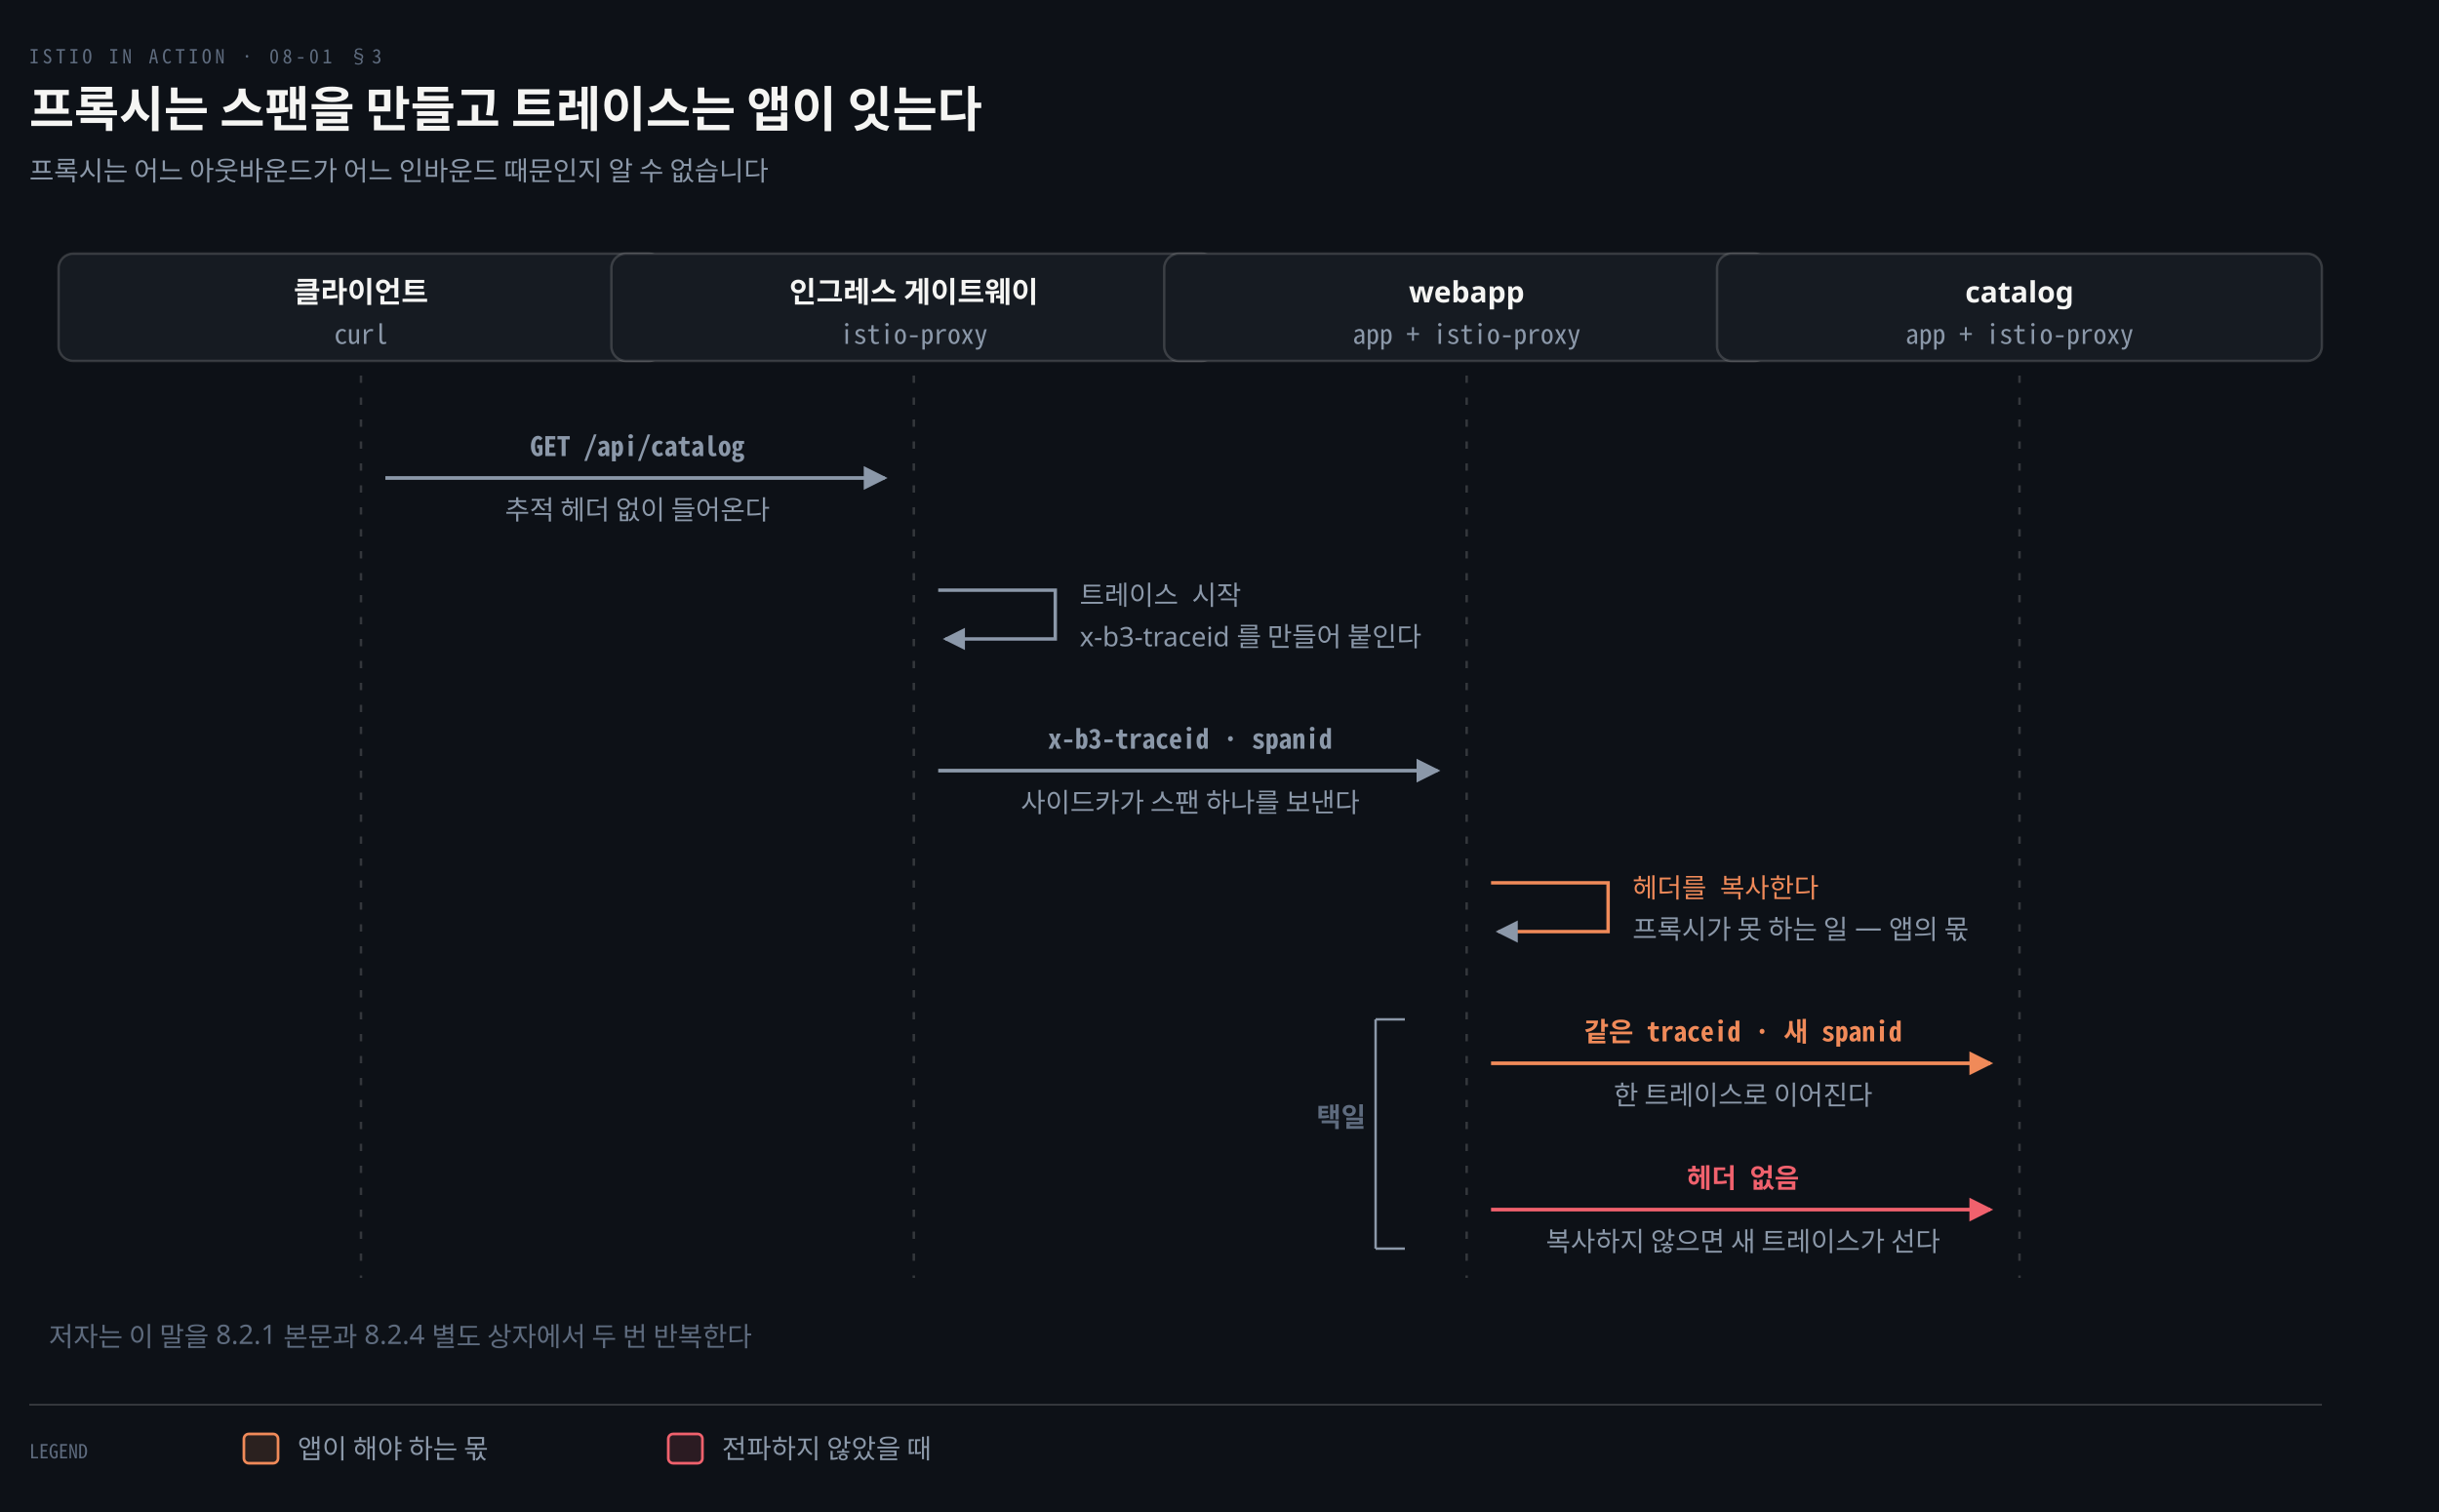
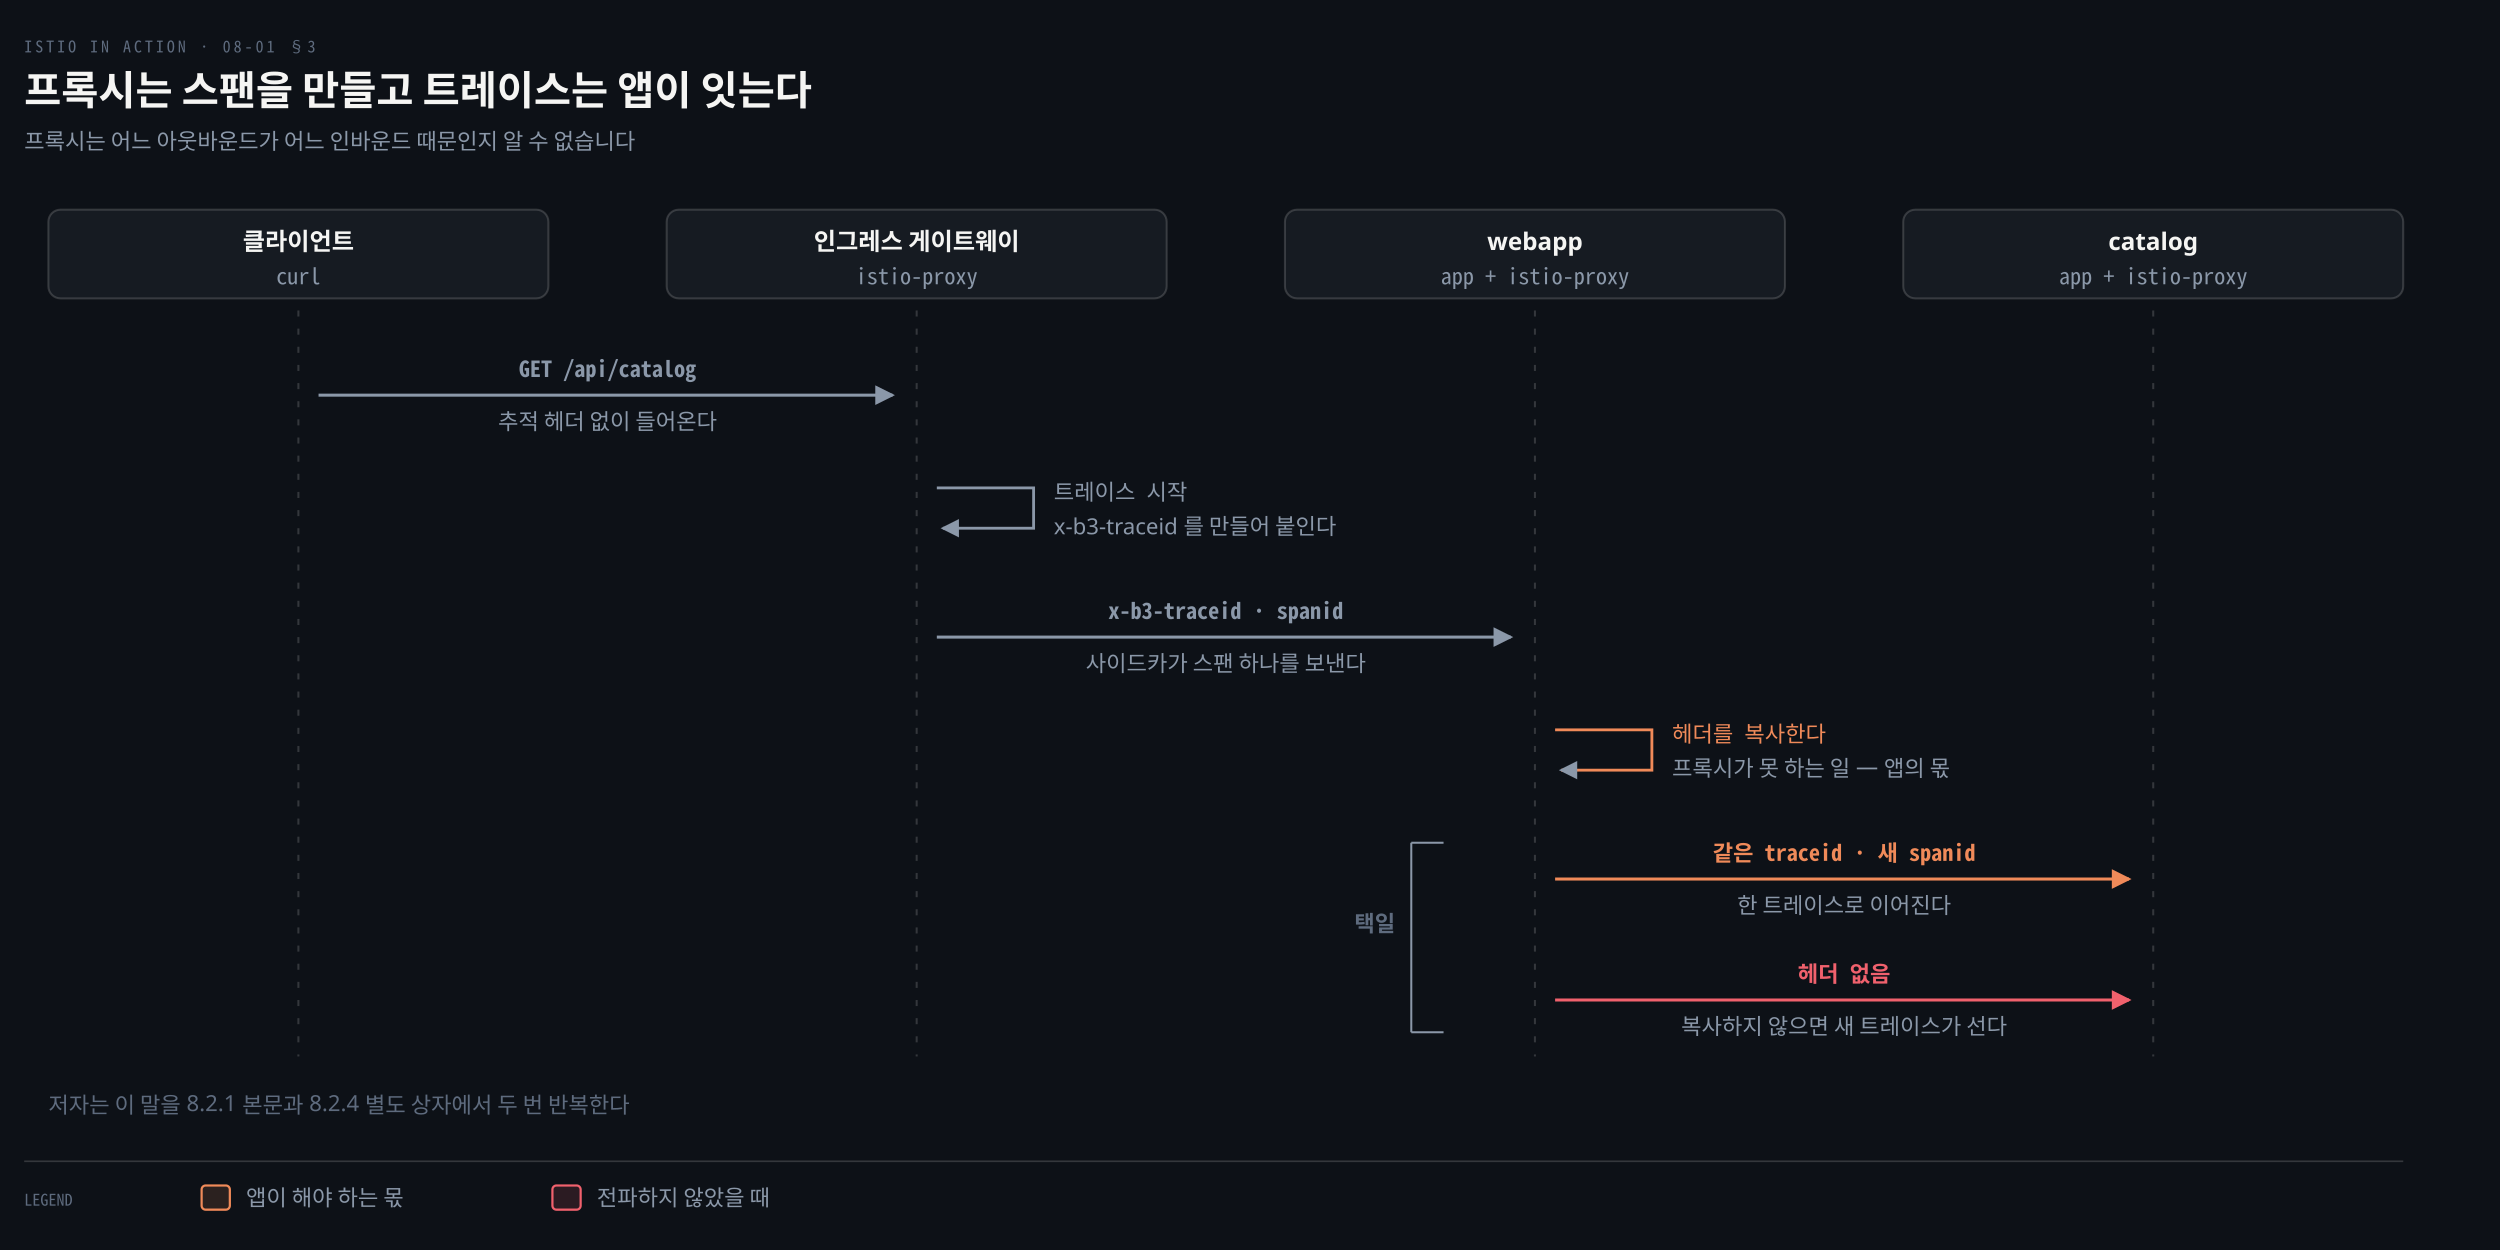
- <svg xmlns="http://www.w3.org/2000/svg" viewBox="0 0 1000 620" width="100%" role="img" aria-labelledby="dt dd">
+ <svg xmlns="http://www.w3.org/2000/svg" viewBox="0 0 1240 620" width="100%" role="img" aria-labelledby="dt dd">
  <defs>
    <marker id="ar" viewBox="0 0 8 8" refX="7" refY="4" markerWidth="6.5" markerHeight="6.5" orient="auto">
      <path d="M0 0 L8 4 L0 8 z" fill="#8B98A9" />
    </marker>
    <marker id="ok" viewBox="0 0 8 8" refX="7" refY="4" markerWidth="6.5" markerHeight="6.5" orient="auto">
      <path d="M0 0 L8 4 L0 8 z" fill="#3FB98C" />
    </marker>
    <marker id="warn" viewBox="0 0 8 8" refX="7" refY="4" markerWidth="6.5" markerHeight="6.5" orient="auto">
      <path d="M0 0 L8 4 L0 8 z" fill="#E3B341" />
    </marker>
    <marker id="bad" viewBox="0 0 8 8" refX="7" refY="4" markerWidth="6.5" markerHeight="6.5" orient="auto">
      <path d="M0 0 L8 4 L0 8 z" fill="#F0616D" />
    </marker>
    <marker id="info" viewBox="0 0 8 8" refX="7" refY="4" markerWidth="6.5" markerHeight="6.5" orient="auto">
      <path d="M0 0 L8 4 L0 8 z" fill="#6A95D8" />
    </marker>
    <marker id="acc" viewBox="0 0 8 8" refX="7" refY="4" markerWidth="6.5" markerHeight="6.5" orient="auto">
      <path d="M0 0 L8 4 L0 8 z" fill="#F08A59" />
    </marker>
    <marker id="soft" viewBox="0 0 8 8" refX="7" refY="4" markerWidth="6.5" markerHeight="6.5" orient="auto">
      <path d="M0 0 L8 4 L0 8 z" fill="#5E6B7E" />
    </marker>
  </defs>
-   <rect width="1000" height="620" fill="#0D1117" />
+   <rect width="1240" height="620" fill="#0D1117" />
  <text x="12" y="26" font-family="'Geist Mono','Noto Sans Mono CJK KR',monospace" font-size="8" letter-spacing="0.18em" fill="#5E6B7E">ISTIO IN ACTION · 08-01 §3</text>
  <text x="12" y="52" font-family="'Geist','Apple SD Gothic Neo','Noto Sans KR','Malgun Gothic',sans-serif" font-size="20" font-weight="600" fill="#F5F5F3">프록시는 스팬을 만들고 트레이스는 앱이 잇는다</text>
  <text x="12" y="74" font-family="'Geist','Apple SD Gothic Neo','Noto Sans KR','Malgun Gothic',sans-serif" font-size="11" fill="#8B98A9">프록시는 어느 아웃바운드가 어느 인바운드 때문인지 알 수 없습니다</text>
  <rect x="24.0" y="104" width="248" height="44" rx="6" fill="#161B22" stroke="rgba(191,192,192,0.22)" stroke-width="1.0" />
  <text x="148.0" y="124" text-anchor="middle" font-family="'Geist','Apple SD Gothic Neo','Noto Sans KR','Malgun Gothic',sans-serif" font-size="12" font-weight="600" fill="#F5F5F3">클라이언트</text>
  <text x="148.0" y="141" text-anchor="middle" font-family="'Geist Mono','Noto Sans Mono CJK KR',monospace" font-size="11" font-weight="400" fill="#8B98A9">curl</text>
-   <rect x="250.667" y="104" width="248" height="44" rx="6" fill="#161B22" stroke="rgba(191,192,192,0.22)" stroke-width="1.0" />
-   <text x="374.667" y="124" text-anchor="middle" font-family="'Geist','Apple SD Gothic Neo','Noto Sans KR','Malgun Gothic',sans-serif" font-size="12" font-weight="600" fill="#F5F5F3">인그레스 게이트웨이</text>
-   <text x="374.667" y="141" text-anchor="middle" font-family="'Geist Mono','Noto Sans Mono CJK KR',monospace" font-size="11" font-weight="400" fill="#8B98A9">istio-proxy</text>
-   <rect x="477.333" y="104" width="248" height="44" rx="6" fill="#161B22" stroke="rgba(191,192,192,0.22)" stroke-width="1.0" />
-   <text x="601.333" y="124" text-anchor="middle" font-family="'Geist','Apple SD Gothic Neo','Noto Sans KR','Malgun Gothic',sans-serif" font-size="12" font-weight="600" fill="#F5F5F3">webapp</text>
-   <text x="601.333" y="141" text-anchor="middle" font-family="'Geist Mono','Noto Sans Mono CJK KR',monospace" font-size="11" font-weight="400" fill="#8B98A9">app + istio-proxy</text>
-   <rect x="704.0" y="104" width="248" height="44" rx="6" fill="#161B22" stroke="rgba(191,192,192,0.22)" stroke-width="1.0" />
-   <text x="828.0" y="124" text-anchor="middle" font-family="'Geist','Apple SD Gothic Neo','Noto Sans KR','Malgun Gothic',sans-serif" font-size="12" font-weight="600" fill="#F5F5F3">catalog</text>
-   <text x="828.0" y="141" text-anchor="middle" font-family="'Geist Mono','Noto Sans Mono CJK KR',monospace" font-size="11" font-weight="400" fill="#8B98A9">app + istio-proxy</text>
+   <rect x="330.667" y="104" width="248" height="44" rx="6" fill="#161B22" stroke="rgba(191,192,192,0.22)" stroke-width="1.0" />
+   <text x="454.667" y="124" text-anchor="middle" font-family="'Geist','Apple SD Gothic Neo','Noto Sans KR','Malgun Gothic',sans-serif" font-size="12" font-weight="600" fill="#F5F5F3">인그레스 게이트웨이</text>
+   <text x="454.667" y="141" text-anchor="middle" font-family="'Geist Mono','Noto Sans Mono CJK KR',monospace" font-size="11" font-weight="400" fill="#8B98A9">istio-proxy</text>
+   <rect x="637.333" y="104" width="248" height="44" rx="6" fill="#161B22" stroke="rgba(191,192,192,0.22)" stroke-width="1.0" />
+   <text x="761.333" y="124" text-anchor="middle" font-family="'Geist','Apple SD Gothic Neo','Noto Sans KR','Malgun Gothic',sans-serif" font-size="12" font-weight="600" fill="#F5F5F3">webapp</text>
+   <text x="761.333" y="141" text-anchor="middle" font-family="'Geist Mono','Noto Sans Mono CJK KR',monospace" font-size="11" font-weight="400" fill="#8B98A9">app + istio-proxy</text>
+   <rect x="944.0" y="104" width="248" height="44" rx="6" fill="#161B22" stroke="rgba(191,192,192,0.22)" stroke-width="1.0" />
+   <text x="1068.0" y="124" text-anchor="middle" font-family="'Geist','Apple SD Gothic Neo','Noto Sans KR','Malgun Gothic',sans-serif" font-size="12" font-weight="600" fill="#F5F5F3">catalog</text>
+   <text x="1068.0" y="141" text-anchor="middle" font-family="'Geist Mono','Noto Sans Mono CJK KR',monospace" font-size="11" font-weight="400" fill="#8B98A9">app + istio-proxy</text>
  <line x1="148.0" y1="154" x2="148.0" y2="524" stroke="rgba(191,192,192,0.22)" stroke-width="1.0" stroke-dasharray="3 6" />
-   <line x1="374.667" y1="154" x2="374.667" y2="524" stroke="rgba(191,192,192,0.22)" stroke-width="1.0" stroke-dasharray="3 6" />
-   <line x1="601.333" y1="154" x2="601.333" y2="524" stroke="rgba(191,192,192,0.22)" stroke-width="1.0" stroke-dasharray="3 6" />
-   <line x1="828.0" y1="154" x2="828.0" y2="524" stroke="rgba(191,192,192,0.22)" stroke-width="1.0" stroke-dasharray="3 6" />
-   <path d="M 158.0 196 L 362.667 196" fill="none" stroke="#8B98A9" stroke-width="1.5" marker-end="url(#ar)" />
-   <text x="261.333" y="187" text-anchor="middle" font-family="'Geist Mono','Noto Sans Mono CJK KR',monospace" font-size="11" font-weight="600" fill="#8B98A9">GET /api/catalog</text>
-   <text x="261.333" y="213" text-anchor="middle" font-family="'Geist','Apple SD Gothic Neo','Noto Sans KR','Malgun Gothic',sans-serif" font-size="11" font-weight="400" fill="#8B98A9">추적 헤더 없이 들어온다</text>
-   <path d="M 384.667 242 L 432.667 242 L 432.667 262 L 387.667 262" fill="none" stroke="#8B98A9" stroke-width="1.4" marker-end="url(#ar)" />
-   <text x="442.667" y="248" text-anchor="start" font-family="'Geist Mono','Noto Sans Mono CJK KR',monospace" font-size="11" font-weight="400" fill="#8B98A9">트레이스 시작</text>
-   <text x="442.667" y="265" text-anchor="start" font-family="'Geist','Apple SD Gothic Neo','Noto Sans KR','Malgun Gothic',sans-serif" font-size="11" font-weight="400" fill="#8B98A9">x-b3-traceid 를 만들어 붙인다</text>
-   <path d="M 384.667 316 L 589.333 316" fill="none" stroke="#8B98A9" stroke-width="1.5" marker-end="url(#ar)" />
-   <text x="488" y="307" text-anchor="middle" font-family="'Geist Mono','Noto Sans Mono CJK KR',monospace" font-size="11" font-weight="600" fill="#8B98A9">x-b3-traceid · spanid</text>
-   <text x="488" y="333" text-anchor="middle" font-family="'Geist','Apple SD Gothic Neo','Noto Sans KR','Malgun Gothic',sans-serif" font-size="11" font-weight="400" fill="#8B98A9">사이드카가 스팬 하나를 보낸다</text>
-   <path d="M 611.333 362 L 659.333 362 L 659.333 382 L 614.333 382" fill="none" stroke="#F08A59" stroke-width="1.4" marker-end="url(#ar)" />
-   <text x="669.333" y="368" text-anchor="start" font-family="'Geist Mono','Noto Sans Mono CJK KR',monospace" font-size="11" font-weight="400" fill="#F08A59">헤더를 복사한다</text>
-   <text x="669.333" y="385" text-anchor="start" font-family="'Geist','Apple SD Gothic Neo','Noto Sans KR','Malgun Gothic',sans-serif" font-size="11" font-weight="400" fill="#8B98A9">프록시가 못 하는 일 — 앱의 몫</text>
-   <path d="M 611.333 436 L 816.0 436" fill="none" stroke="#F08A59" stroke-width="1.5" marker-end="url(#acc)" />
-   <text x="714.667" y="427" text-anchor="middle" font-family="'Geist Mono','Noto Sans Mono CJK KR',monospace" font-size="11" font-weight="600" fill="#F08A59">같은 traceid · 새 spanid</text>
-   <text x="714.667" y="453" text-anchor="middle" font-family="'Geist','Apple SD Gothic Neo','Noto Sans KR','Malgun Gothic',sans-serif" font-size="11" font-weight="400" fill="#8B98A9">한 트레이스로 이어진다</text>
-   <path d="M 611.333 496 L 816.0 496" fill="none" stroke="#F0616D" stroke-width="1.5" marker-end="url(#bad)" />
-   <text x="714.667" y="487" text-anchor="middle" font-family="'Geist Mono','Noto Sans Mono CJK KR',monospace" font-size="11" font-weight="600" fill="#F0616D">헤더 없음</text>
-   <text x="714.667" y="513" text-anchor="middle" font-family="'Geist','Apple SD Gothic Neo','Noto Sans KR','Malgun Gothic',sans-serif" font-size="11" font-weight="400" fill="#8B98A9">복사하지 않으면 새 트레이스가 선다</text>
-   <line x1="564" y1="418" x2="564" y2="512" stroke="#8B98A9" stroke-width="1.0" />
-   <line x1="564" y1="418" x2="576" y2="418" stroke="#8B98A9" stroke-width="1.0" />
-   <line x1="564" y1="512" x2="576" y2="512" stroke="#8B98A9" stroke-width="1.0" />
-   <text x="560" y="462" text-anchor="end" font-family="'Geist','Apple SD Gothic Neo','Noto Sans KR','Malgun Gothic',sans-serif" font-size="11" font-weight="600" fill="#5E6B7E">택일</text>
-   <text x="20" y="552" text-anchor="start" font-family="'Geist','Apple SD Gothic Neo','Noto Sans KR','Malgun Gothic',sans-serif" font-size="11" font-weight="400" fill="#5E6B7E">저자는 이 말을 8.2.1 본문과 8.2.4 별도 상자에서 두 번 반복한다</text>
-   <line x1="12" y1="576" x2="952" y2="576" stroke="rgba(191,192,192,0.22)" stroke-width="0.8" />
+   <line x1="454.667" y1="154" x2="454.667" y2="524" stroke="rgba(191,192,192,0.22)" stroke-width="1.0" stroke-dasharray="3 6" />
+   <line x1="761.333" y1="154" x2="761.333" y2="524" stroke="rgba(191,192,192,0.22)" stroke-width="1.0" stroke-dasharray="3 6" />
+   <line x1="1068.0" y1="154" x2="1068.0" y2="524" stroke="rgba(191,192,192,0.22)" stroke-width="1.0" stroke-dasharray="3 6" />
+   <path d="M 158.0 196 L 442.667 196" fill="none" stroke="#8B98A9" stroke-width="1.5" marker-end="url(#ar)" />
+   <text x="301.333" y="187" text-anchor="middle" font-family="'Geist Mono','Noto Sans Mono CJK KR',monospace" font-size="11" font-weight="600" fill="#8B98A9">GET /api/catalog</text>
+   <text x="301.333" y="213" text-anchor="middle" font-family="'Geist','Apple SD Gothic Neo','Noto Sans KR','Malgun Gothic',sans-serif" font-size="11" font-weight="400" fill="#8B98A9">추적 헤더 없이 들어온다</text>
+   <path d="M 464.667 242 L 512.667 242 L 512.667 262 L 467.667 262" fill="none" stroke="#8B98A9" stroke-width="1.4" marker-end="url(#ar)" />
+   <text x="522.667" y="248" text-anchor="start" font-family="'Geist Mono','Noto Sans Mono CJK KR',monospace" font-size="11" font-weight="400" fill="#8B98A9">트레이스 시작</text>
+   <text x="522.667" y="265" text-anchor="start" font-family="'Geist','Apple SD Gothic Neo','Noto Sans KR','Malgun Gothic',sans-serif" font-size="11" font-weight="400" fill="#8B98A9">x-b3-traceid 를 만들어 붙인다</text>
+   <path d="M 464.667 316 L 749.333 316" fill="none" stroke="#8B98A9" stroke-width="1.5" marker-end="url(#ar)" />
+   <text x="608.0" y="307" text-anchor="middle" font-family="'Geist Mono','Noto Sans Mono CJK KR',monospace" font-size="11" font-weight="600" fill="#8B98A9">x-b3-traceid · spanid</text>
+   <text x="608.0" y="333" text-anchor="middle" font-family="'Geist','Apple SD Gothic Neo','Noto Sans KR','Malgun Gothic',sans-serif" font-size="11" font-weight="400" fill="#8B98A9">사이드카가 스팬 하나를 보낸다</text>
+   <path d="M 771.333 362 L 819.333 362 L 819.333 382 L 774.333 382" fill="none" stroke="#F08A59" stroke-width="1.4" marker-end="url(#ar)" />
+   <text x="829.333" y="368" text-anchor="start" font-family="'Geist Mono','Noto Sans Mono CJK KR',monospace" font-size="11" font-weight="400" fill="#F08A59">헤더를 복사한다</text>
+   <text x="829.333" y="385" text-anchor="start" font-family="'Geist','Apple SD Gothic Neo','Noto Sans KR','Malgun Gothic',sans-serif" font-size="11" font-weight="400" fill="#8B98A9">프록시가 못 하는 일 — 앱의 몫</text>
+   <path d="M 771.333 436 L 1056.0 436" fill="none" stroke="#F08A59" stroke-width="1.5" marker-end="url(#acc)" />
+   <text x="914.667" y="427" text-anchor="middle" font-family="'Geist Mono','Noto Sans Mono CJK KR',monospace" font-size="11" font-weight="600" fill="#F08A59">같은 traceid · 새 spanid</text>
+   <text x="914.667" y="453" text-anchor="middle" font-family="'Geist','Apple SD Gothic Neo','Noto Sans KR','Malgun Gothic',sans-serif" font-size="11" font-weight="400" fill="#8B98A9">한 트레이스로 이어진다</text>
+   <path d="M 771.333 496 L 1056.0 496" fill="none" stroke="#F0616D" stroke-width="1.5" marker-end="url(#bad)" />
+   <text x="914.667" y="487" text-anchor="middle" font-family="'Geist Mono','Noto Sans Mono CJK KR',monospace" font-size="11" font-weight="600" fill="#F0616D">헤더 없음</text>
+   <text x="914.667" y="513" text-anchor="middle" font-family="'Geist','Apple SD Gothic Neo','Noto Sans KR','Malgun Gothic',sans-serif" font-size="11" font-weight="400" fill="#8B98A9">복사하지 않으면 새 트레이스가 선다</text>
+   <line x1="700" y1="418" x2="700" y2="512" stroke="#8B98A9" stroke-width="1.0" />
+   <line x1="700" y1="418" x2="716" y2="418" stroke="#8B98A9" stroke-width="1.0" />
+   <line x1="700" y1="512" x2="716" y2="512" stroke="#8B98A9" stroke-width="1.0" />
+   <text x="692" y="462" text-anchor="end" font-family="'Geist','Apple SD Gothic Neo','Noto Sans KR','Malgun Gothic',sans-serif" font-size="11" font-weight="600" fill="#5E6B7E">택일</text>
+   <text x="24" y="552" text-anchor="start" font-family="'Geist','Apple SD Gothic Neo','Noto Sans KR','Malgun Gothic',sans-serif" font-size="11" font-weight="400" fill="#5E6B7E">저자는 이 말을 8.2.1 본문과 8.2.4 별도 상자에서 두 번 반복한다</text>
+   <line x1="12" y1="576" x2="1192" y2="576" stroke="rgba(191,192,192,0.22)" stroke-width="0.8" />
  <text x="12" y="598" text-anchor="start" font-family="'Geist Mono','Noto Sans Mono CJK KR',monospace" font-size="8" font-weight="400" fill="#5E6B7E">LEGEND</text>
  <rect x="100" y="588" width="14" height="12" rx="2" fill="#F08A5922" stroke="#F08A59" stroke-width="1.1" />
  <text x="122" y="598" text-anchor="start" font-family="'Geist','Apple SD Gothic Neo','Noto Sans KR','Malgun Gothic',sans-serif" font-size="11" font-weight="400" fill="#8B98A9">앱이 해야 하는 몫</text>
  <rect x="274" y="588" width="14" height="12" rx="2" fill="#F0616D22" stroke="#F0616D" stroke-width="1.1" />
  <text x="296" y="598" text-anchor="start" font-family="'Geist','Apple SD Gothic Neo','Noto Sans KR','Malgun Gothic',sans-serif" font-size="11" font-weight="400" fill="#8B98A9">전파하지 않았을 때</text>
</svg>
